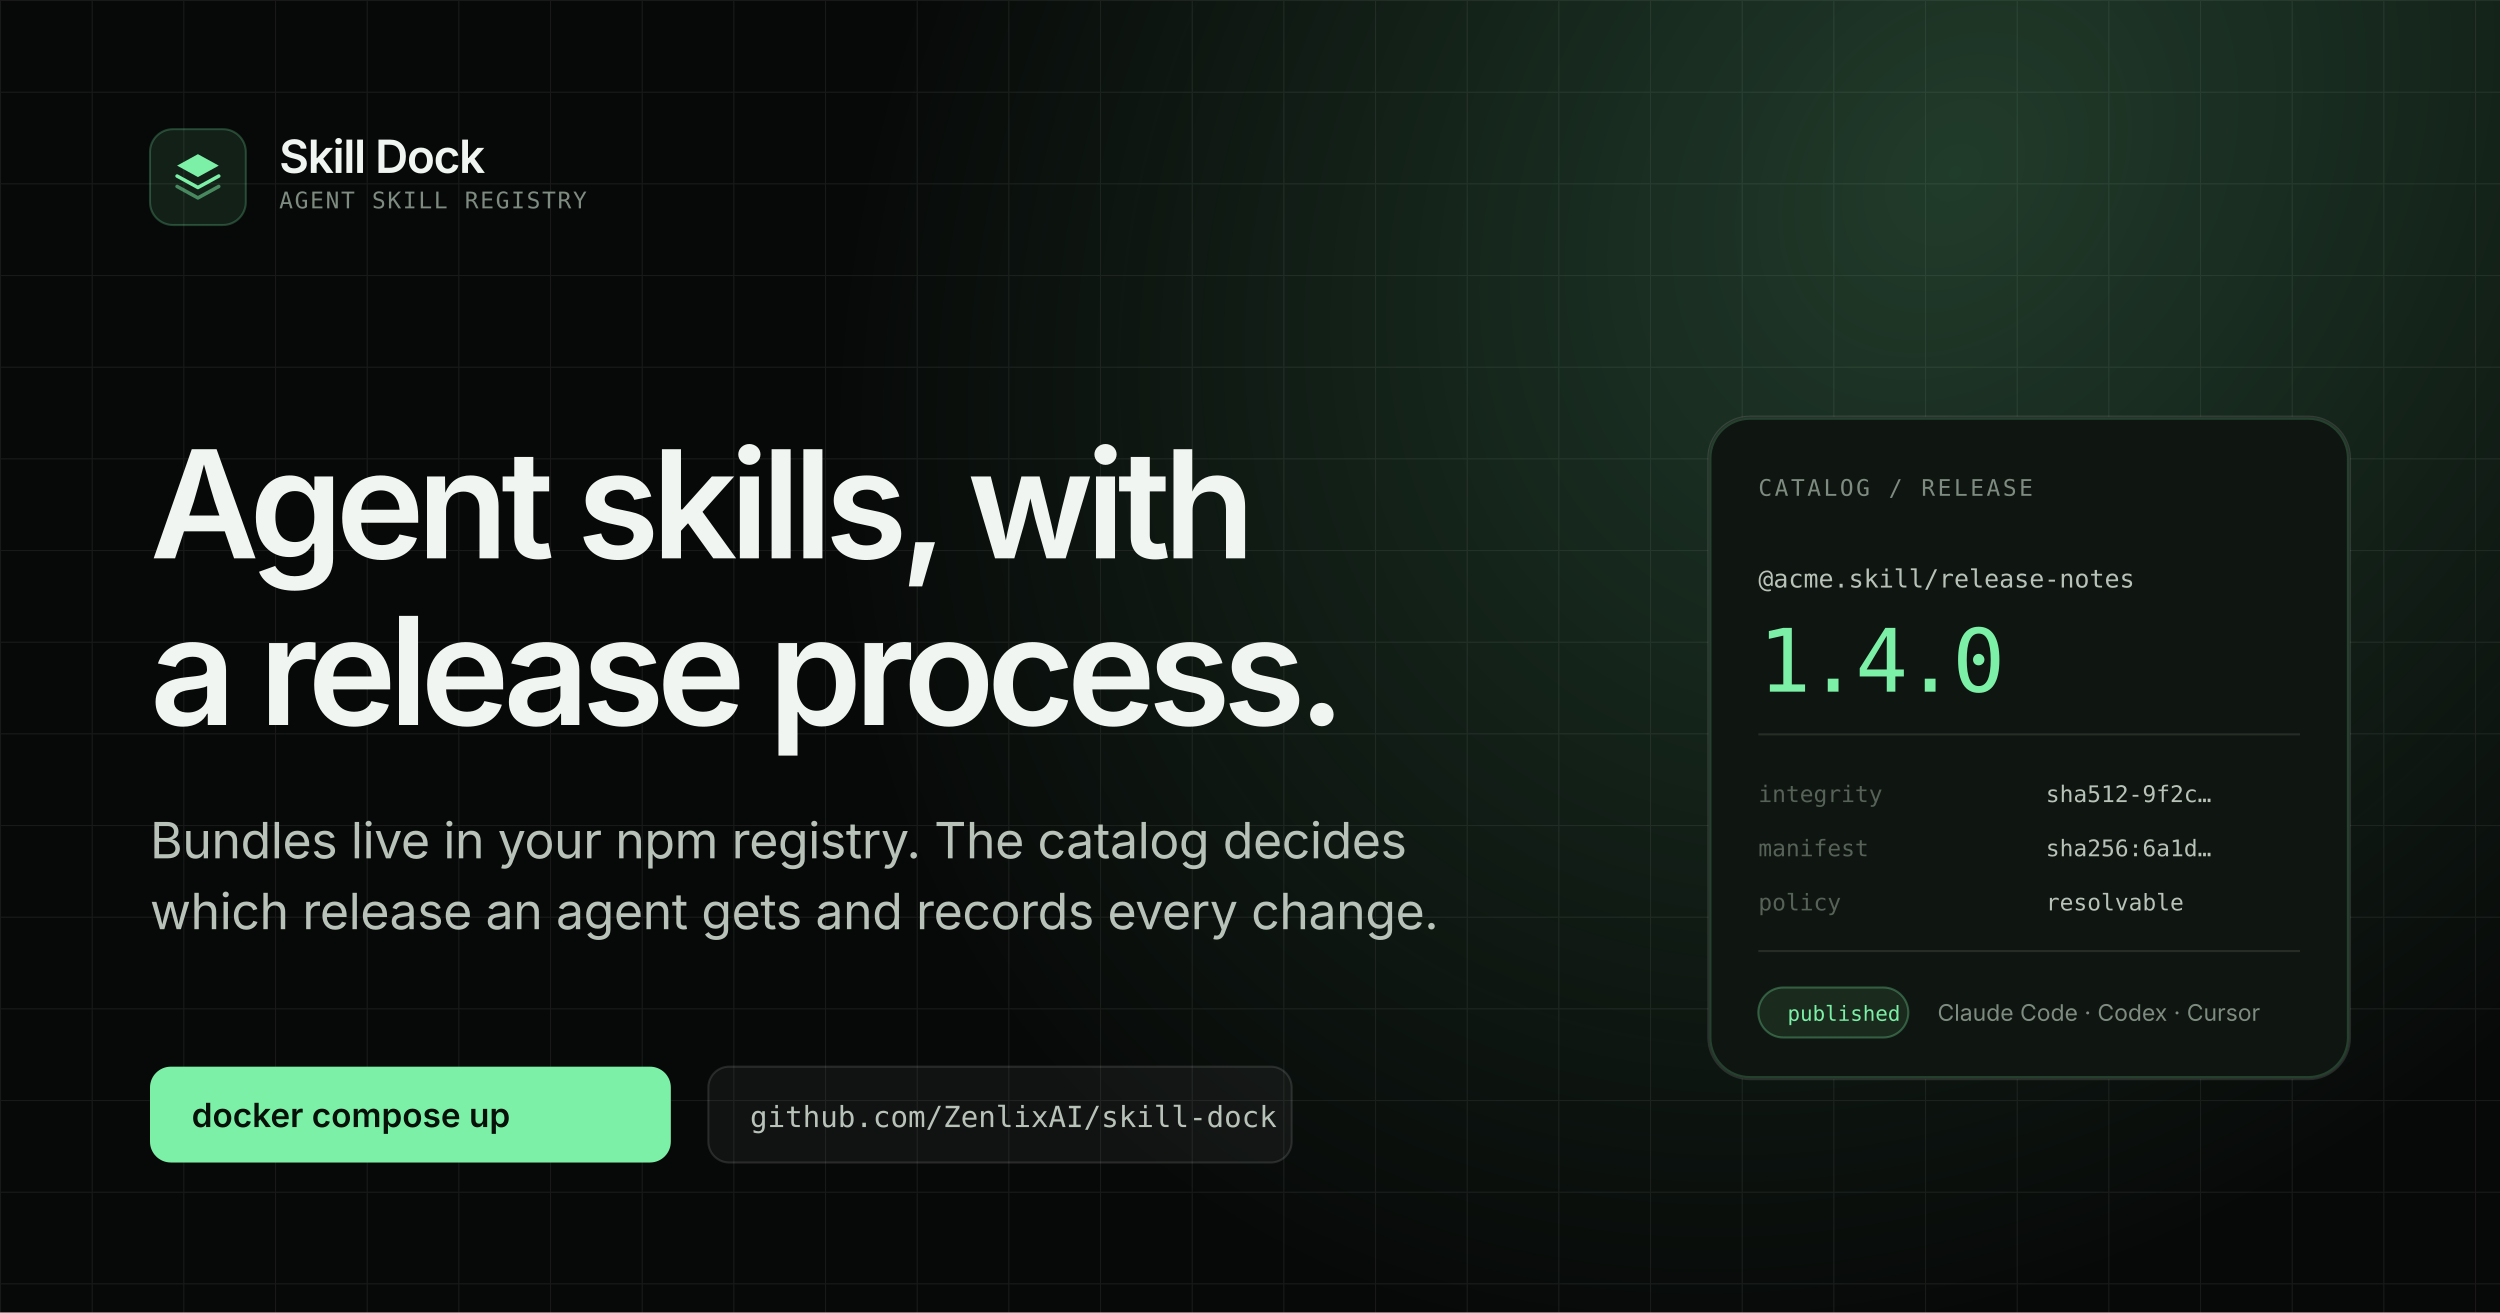
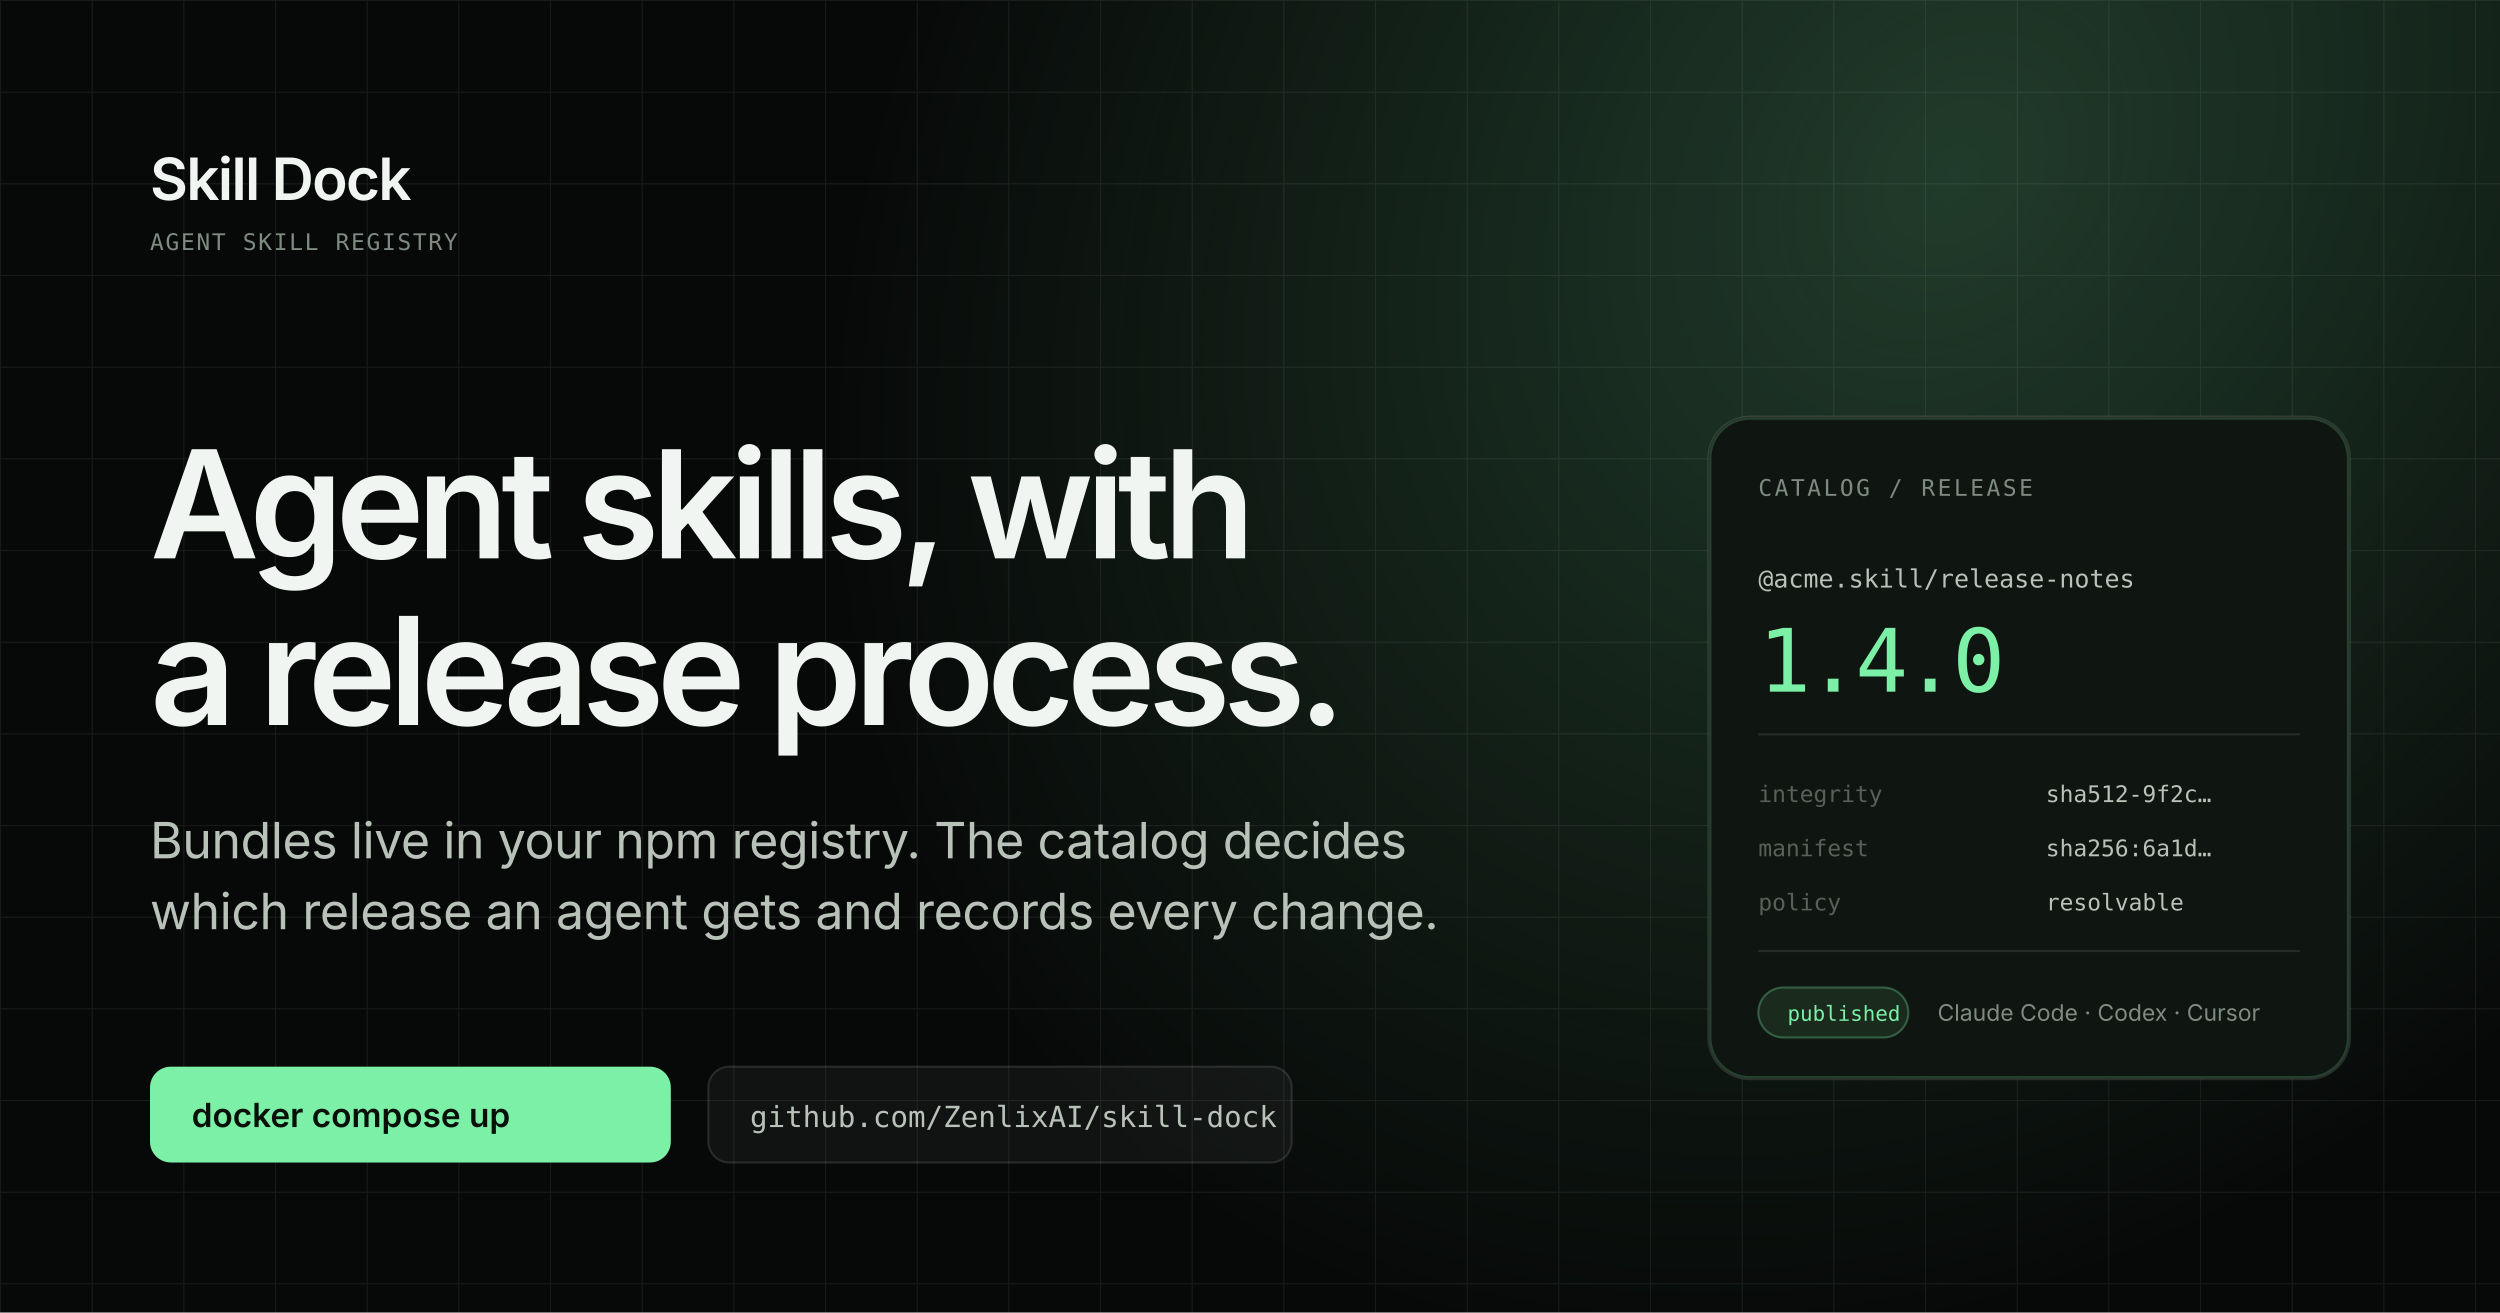
<svg xmlns="http://www.w3.org/2000/svg" width="1200" height="630" viewBox="0 0 1200 630" fill="none">
  <defs>
    <radialGradient id="glow" cx="0" cy="0" r="1" gradientUnits="userSpaceOnUse" gradientTransform="translate(940 80) rotate(130) scale(620 480)">
      <stop stop-color="#7CF0A7" stop-opacity="0.22" />
      <stop offset="1" stop-color="#7CF0A7" stop-opacity="0" />
    </radialGradient>
    <pattern id="grid" width="44" height="44" patternUnits="userSpaceOnUse">
      <path d="M44 0H0V44" stroke="#FFFFFF" stroke-opacity="0.07" stroke-width="1" />
    </pattern>
  </defs>
  <rect width="1200" height="630" fill="#070908" />
  <rect width="1200" height="630" fill="url(#grid)" />
  <rect width="1200" height="630" fill="url(#glow)" />
-   <g transform="translate(72 62)">
-     <rect width="46" height="46" rx="11" fill="#7CF0A7" fill-opacity="0.1" stroke="#7CF0A7" stroke-opacity="0.24" />
-     <g transform="translate(11 11)">
-       <path d="M12 1 22 6.5 12 12 2 6.5 12 1Z" fill="#7CF0A7" />
-       <path d="M2 11.5 12 17 22 11.5" stroke="#7CF0A7" stroke-width="1.7" stroke-linecap="round" stroke-linejoin="round" />
-       <path d="M2 16.5 12 22 22 16.5" stroke="#7CF0A7" stroke-opacity="0.5" stroke-width="1.7" stroke-linecap="round" stroke-linejoin="round" />
-     </g>
-     <text x="62" y="21" fill="#F1F5F1" font-family="Inter, Helvetica, Arial, sans-serif" font-size="22" font-weight="600" letter-spacing="-0.6">Skill Dock</text>
-     <text x="62" y="38" fill="#7E8B80" font-family="JetBrains Mono, Menlo, monospace" font-size="11" letter-spacing="0.8">AGENT SKILL REGISTRY</text>
-   </g>
+   <text x="72" y="96" fill="#F1F5F1" font-family="Inter, Helvetica, Arial, sans-serif" font-size="28" font-weight="600" letter-spacing="-0.8">Skill Dock</text>
+   <text x="72" y="120" fill="#7E8B80" font-family="JetBrains Mono, Menlo, monospace" font-size="11" letter-spacing="0.8">AGENT SKILL REGISTRY</text>
  <text x="72" y="268" fill="#F1F5F1" font-family="Inter, Helvetica, Arial, sans-serif" font-size="72" font-weight="600" letter-spacing="-3.6">Agent skills, with</text>
  <text x="72" y="348" fill="#F1F5F1" font-family="Inter, Helvetica, Arial, sans-serif" font-size="72" font-weight="600" letter-spacing="-3.6">a release process.</text>
  <text x="72" y="412" fill="#B8C2B9" font-family="Inter, Helvetica, Arial, sans-serif" font-size="24" letter-spacing="-0.2">Bundles live in your npm registry. The catalog decides</text>
  <text x="72" y="446" fill="#B8C2B9" font-family="Inter, Helvetica, Arial, sans-serif" font-size="24" letter-spacing="-0.2">which release an agent gets and records every change.</text>
  <g transform="translate(72 512)">
    <rect width="250" height="46" rx="10" fill="#7CF0A7" />
    <text x="20" y="29" fill="#071009" font-family="Inter, Helvetica, Arial, sans-serif" font-size="16" font-weight="600">docker compose up</text>
    <rect x="268" y="0" width="280" height="46" rx="10" fill="#FFFFFF" fill-opacity="0.04" stroke="#FFFFFF" stroke-opacity="0.12" />
    <text x="288" y="29" fill="#B8C2B9" font-family="JetBrains Mono, Menlo, monospace" font-size="14">github.com/ZenlixAI/skill-dock</text>
  </g>
  <g transform="translate(820 200)">
    <rect width="308" height="318" rx="20" fill="#0F1510" stroke="#FFFFFF" stroke-opacity="0.12" />
    <rect x="1" y="1" width="306" height="316" rx="19" stroke="#7CF0A7" stroke-opacity="0.2" />
    <text x="24" y="38" fill="#7E8B80" font-family="JetBrains Mono, Menlo, monospace" font-size="11" letter-spacing="1.2">CATALOG / RELEASE</text>
    <text x="24" y="82" fill="#B8C2B9" font-family="JetBrains Mono, Menlo, monospace" font-size="12">@acme.skill/release-notes</text>
    <text x="24" y="132" fill="#7CF0A7" font-family="JetBrains Mono, Menlo, monospace" font-size="42" letter-spacing="-2">1.4.0</text>
    <rect x="24" y="152" width="260" height="1" fill="#FFFFFF" fill-opacity="0.1" />
    <text x="24" y="185" fill="#566158" font-family="JetBrains Mono, Menlo, monospace" font-size="11">integrity</text>
    <text x="162" y="185" fill="#B8C2B9" font-family="JetBrains Mono, Menlo, monospace" font-size="11">sha512-9f2c…</text>
    <text x="24" y="211" fill="#566158" font-family="JetBrains Mono, Menlo, monospace" font-size="11">manifest</text>
    <text x="162" y="211" fill="#B8C2B9" font-family="JetBrains Mono, Menlo, monospace" font-size="11">sha256:6a1d…</text>
    <text x="24" y="237" fill="#566158" font-family="JetBrains Mono, Menlo, monospace" font-size="11">policy</text>
    <text x="162" y="237" fill="#B8C2B9" font-family="JetBrains Mono, Menlo, monospace" font-size="11">resolvable</text>
    <rect x="24" y="256" width="260" height="1" fill="#FFFFFF" fill-opacity="0.1" />
    <rect x="24" y="274" width="72" height="24" rx="12" fill="#7CF0A7" fill-opacity="0.1" stroke="#7CF0A7" stroke-opacity="0.3" />
    <text x="38" y="290" fill="#7CF0A7" font-family="JetBrains Mono, Menlo, monospace" font-size="10">published</text>
    <text x="110" y="290" fill="#7E8B80" font-family="Inter, Helvetica, Arial, sans-serif" font-size="11">Claude Code · Codex · Cursor</text>
  </g>
</svg>
